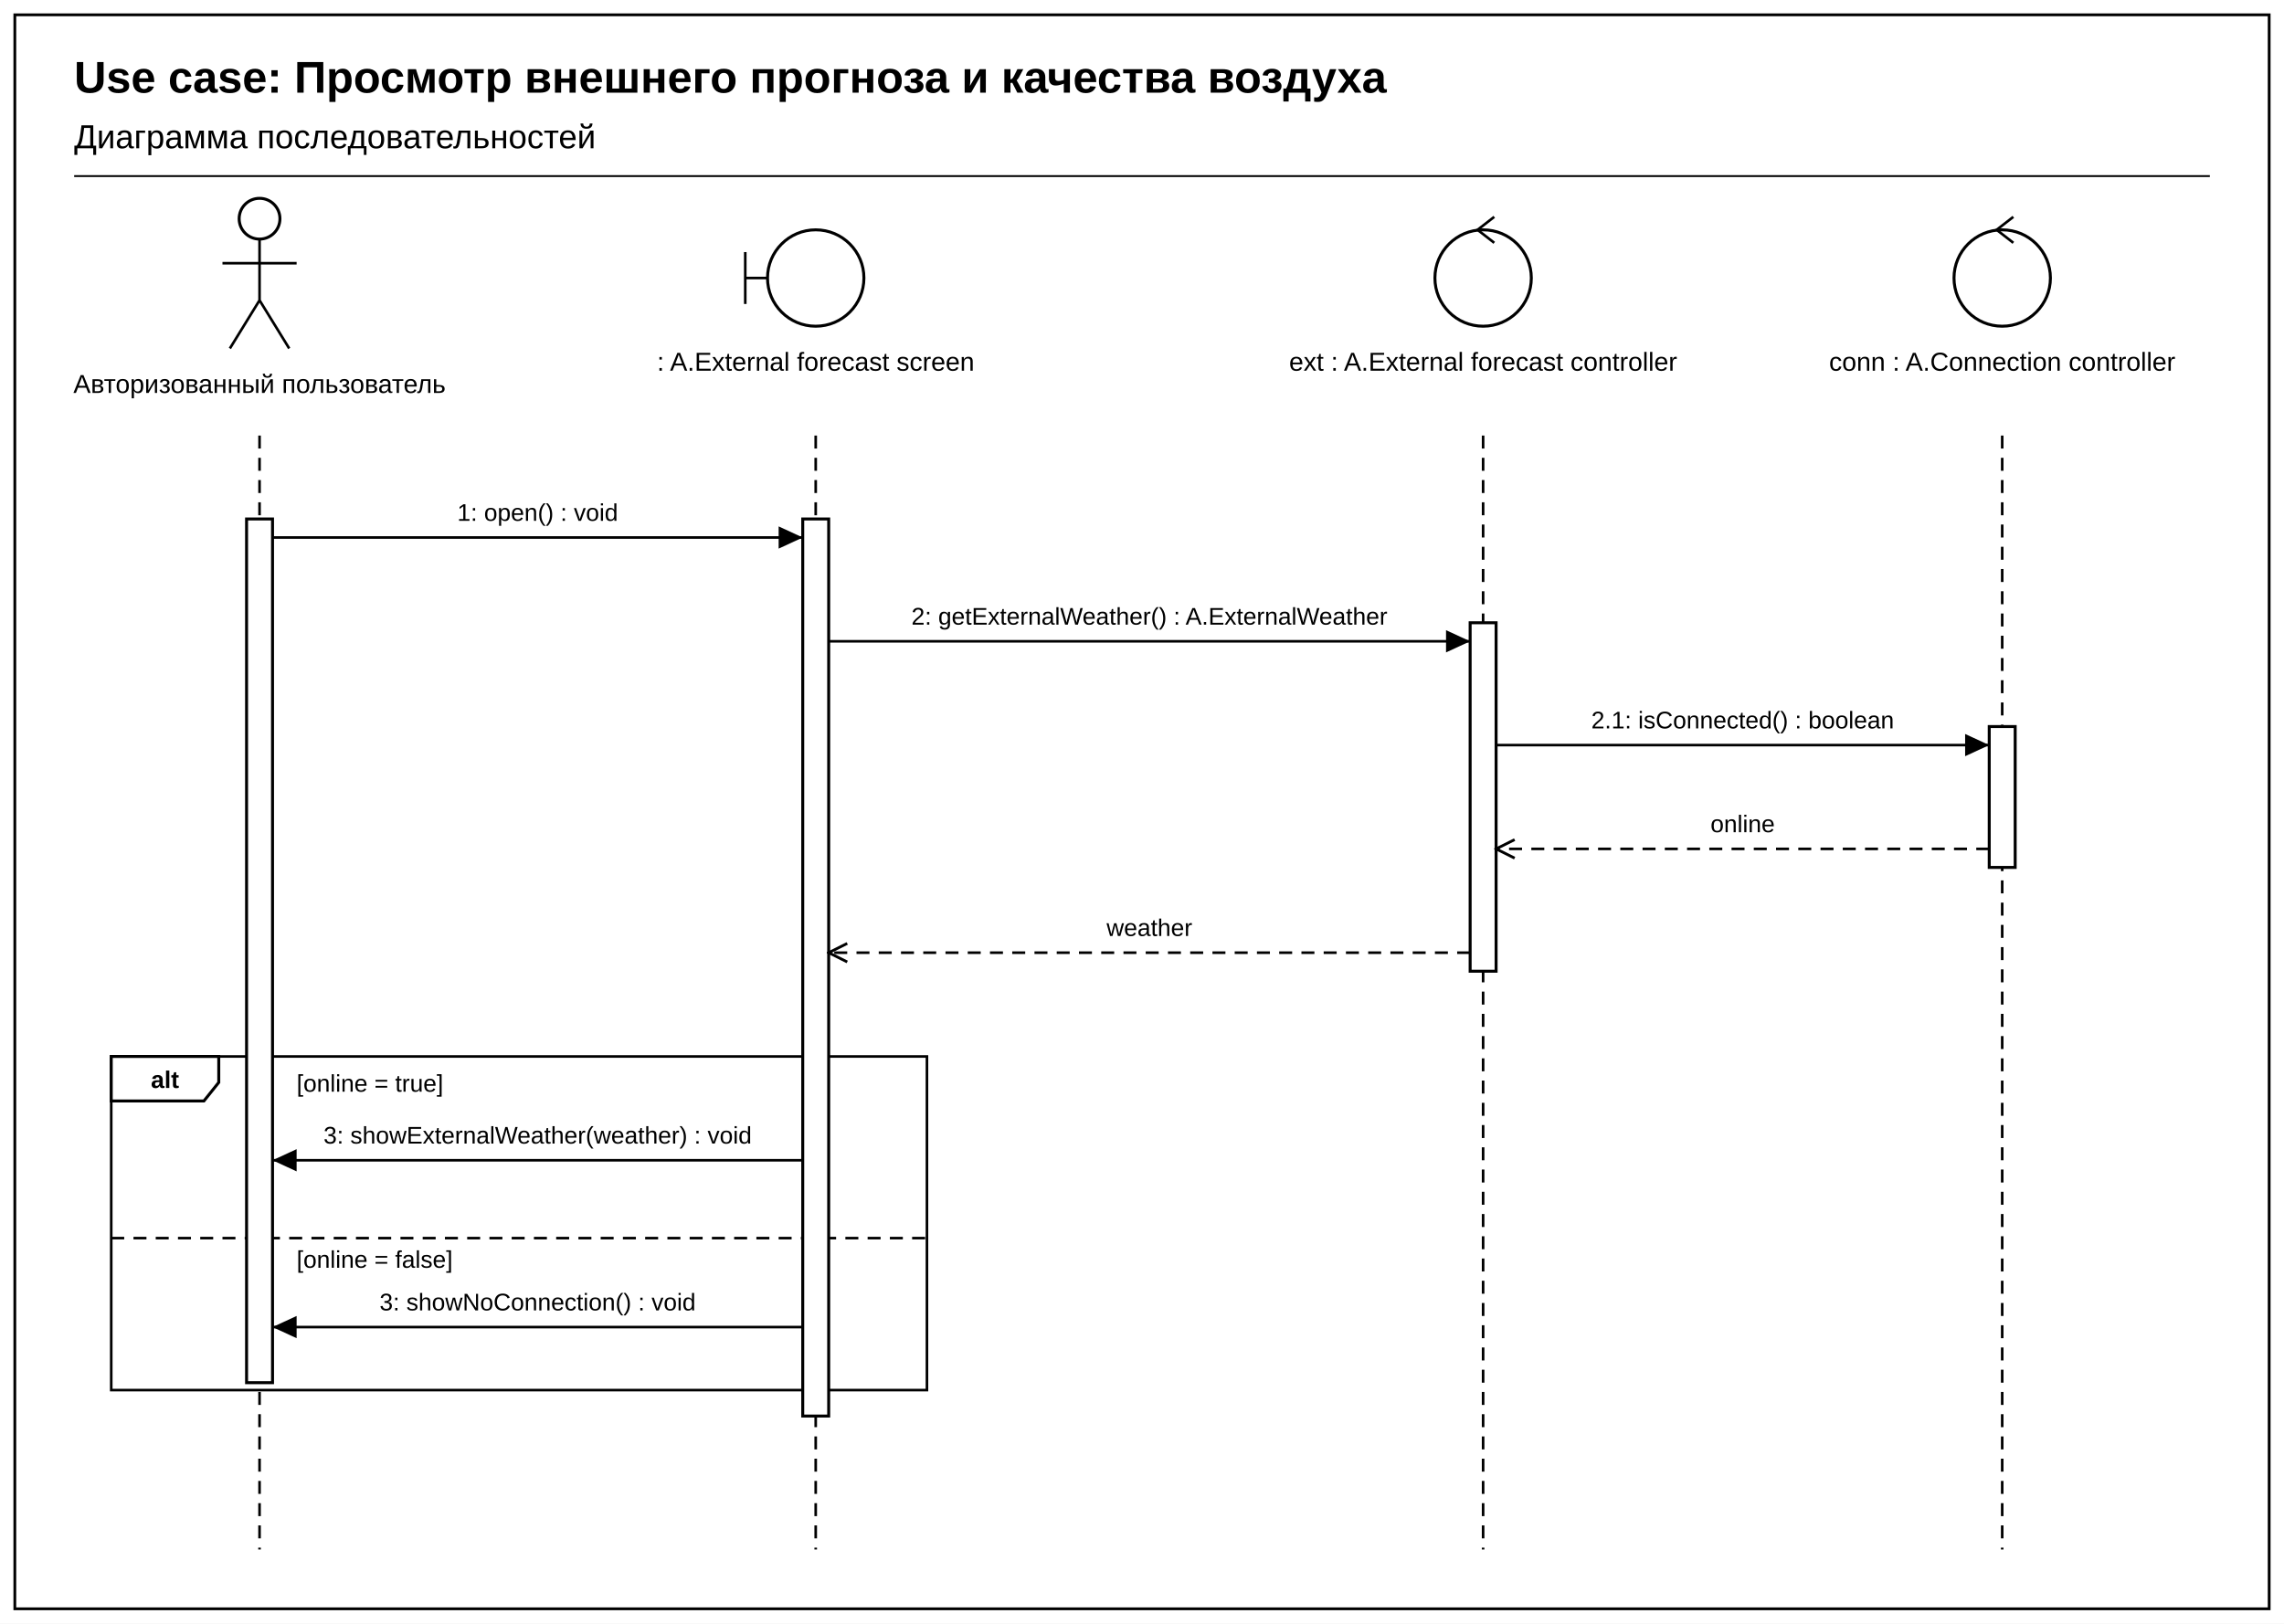
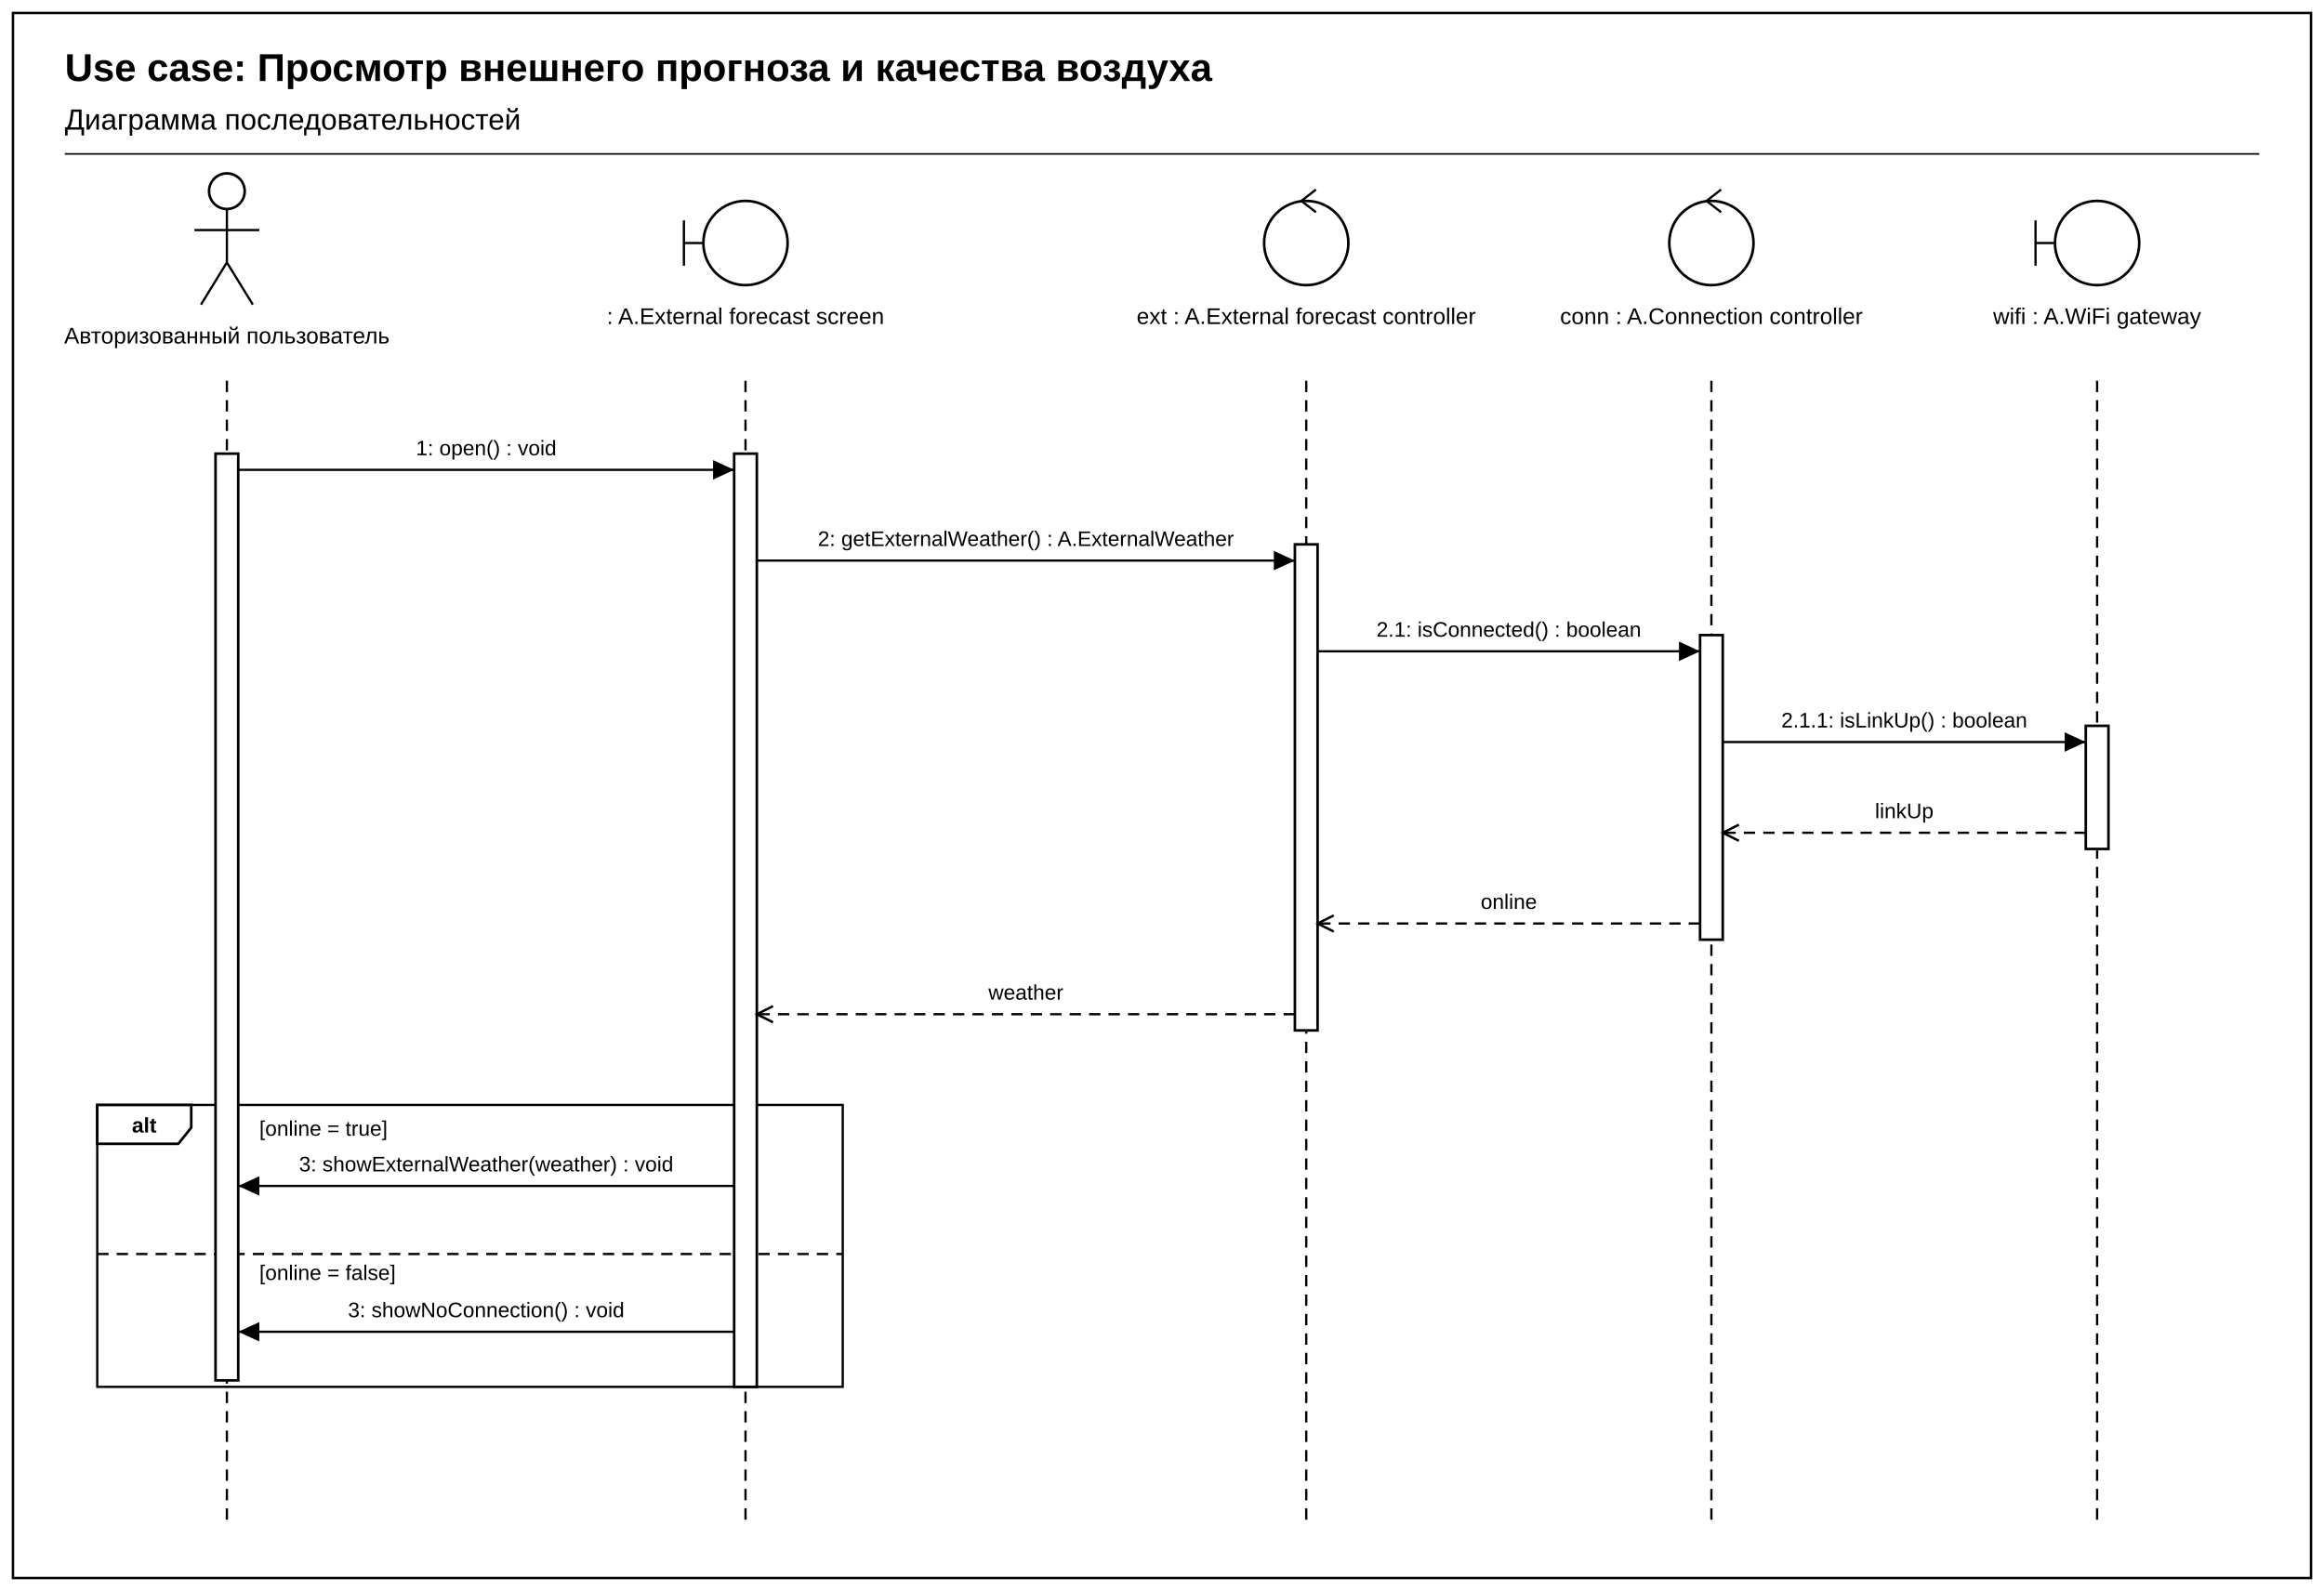
- <svg xmlns="http://www.w3.org/2000/svg" viewBox="0 0 1232 876" width="1232" height="876">
+ <svg xmlns="http://www.w3.org/2000/svg" viewBox="0 0 1434 982" width="1434" height="982">
  <style>.t{font-family:Arial,Helvetica,sans-serif;fill:#000;paint-order:stroke;stroke:#fff;stroke-width:5px;stroke-linejoin:round}.h{font-family:Arial,Helvetica,sans-serif;fill:#000}.s{fill:#fff;stroke:#000;stroke-width:1.6}.l{stroke:#000;stroke-width:1.4;fill:none}.d{stroke:#000;stroke-width:1.4;fill:none;stroke-dasharray:7 5}</style>
  <defs>
    <marker id="o" markerWidth="12" markerHeight="12" refX="11" refY="6" orient="auto" markerUnits="userSpaceOnUse">
      <path d="M1,1 L11,6 L1,11" fill="none" stroke="#000" stroke-width="1.5" />
    </marker>
    <marker id="f" markerWidth="14" markerHeight="12" refX="13" refY="6" orient="auto" markerUnits="userSpaceOnUse">
      <path d="M0,0 L13,6 L0,12 z" fill="#000" />
    </marker>
  </defs>
-   <rect width="1232" height="876" fill="#fff" />
-   <rect x="8" y="8" width="1216" height="860" fill="none" stroke="#000" stroke-width="1.5" />
+   <rect width="1434" height="982" fill="#fff" />
+   <rect x="8" y="8" width="1418" height="966" fill="none" stroke="#000" stroke-width="1.5" />
  <text x="40" y="50" text-anchor="start" font-size="24" font-weight="bold" class="h">Use case: Просмотр внешнего прогноза и качества воздуха</text>
  <text x="40" y="80" text-anchor="start" font-size="18" class="h">Диаграмма последовательностей</text>
-   <line x1="40" y1="95" x2="1192" y2="95" stroke="#000" />
-   <line class="d" x1="140" y1="235" x2="140" y2="836" />
-   <line class="d" x1="440" y1="235" x2="440" y2="836" />
-   <line class="d" x1="800" y1="235" x2="800" y2="836" />
-   <line class="d" x1="1080" y1="235" x2="1080" y2="836" />
-   <rect class="l" x="60" y="570" width="440" height="180" />
-   <path class="s" d="M60,570h58v14l-8,10h-50z" />
-   <text x="89" y="587" text-anchor="middle" font-size="13" font-weight="bold" class="h">alt</text>
-   <text x="160" y="589" text-anchor="start" font-size="13" class="h">[online = true]</text>
-   <path class="d" d="M60,668H500" />
-   <text x="160" y="684" text-anchor="start" font-size="13" class="h">[online = false]</text>
+   <line x1="40" y1="95" x2="1394" y2="95" stroke="#000" />
+   <line class="d" x1="140" y1="235" x2="140" y2="942" />
+   <line class="d" x1="460" y1="235" x2="460" y2="942" />
+   <line class="d" x1="806" y1="235" x2="806" y2="942" />
+   <line class="d" x1="1056" y1="235" x2="1056" y2="942" />
+   <line class="d" x1="1294" y1="235" x2="1294" y2="942" />
+   <rect class="l" x="60" y="682" width="460" height="174" />
+   <path class="s" d="M60,682h58v14l-8,10h-50z" />
+   <text x="89" y="699" text-anchor="middle" font-size="13" font-weight="bold" class="h">alt</text>
+   <text x="160" y="701" text-anchor="start" font-size="13" class="h">[online = true]</text>
+   <path class="d" d="M60,774H520" />
+   <text x="160" y="790" text-anchor="start" font-size="13" class="h">[online = false]</text>
  <circle class="s" cx="140" cy="118" r="11" />
  <path class="l" d="M140,129V162M120,142H160M124,188L140,162L156,188" />
  <text x="140" y="212" text-anchor="middle" font-size="14" class="t">Авторизованный пользователь</text>
-   <circle class="s" cx="440" cy="150" r="26" />
-   <path class="l" d="M414,150H402M402,136V164" />
-   <text x="440" y="200" text-anchor="middle" font-size="14" class="t">: A.External forecast screen</text>
-   <circle class="s" cx="800" cy="150" r="26" />
-   <path class="l" d="M806,117L797,124L806,131" />
-   <text x="800" y="200" text-anchor="middle" font-size="14" class="t">ext : A.External forecast controller</text>
-   <circle class="s" cx="1080" cy="150" r="26" />
-   <path class="l" d="M1086,117L1077,124L1086,131" />
-   <text x="1080" y="200" text-anchor="middle" font-size="14" class="t">conn : A.Connection controller</text>
-   <rect class="s" x="133" y="280" width="14" height="466" />
-   <rect class="s" x="433" y="280" width="14" height="484" />
-   <rect class="s" x="793" y="336" width="14" height="188" />
-   <rect class="s" x="1073" y="392" width="14" height="76" />
-   <path class="l" d="M147,290H433" marker-end="url(#f)" />
-   <text x="290" y="281" text-anchor="middle" font-size="13" class="t">1: open() : void</text>
-   <path class="l" d="M447,346H793" marker-end="url(#f)" />
-   <text x="620" y="337" text-anchor="middle" font-size="13" class="t">2: getExternalWeather() : A.ExternalWeather</text>
-   <path class="l" d="M807,402H1073" marker-end="url(#f)" />
-   <text x="940" y="393" text-anchor="middle" font-size="13" class="t">2.1: isConnected() : boolean</text>
-   <path class="d" d="M1073,458H807" marker-end="url(#o)" />
-   <text x="940" y="449" text-anchor="middle" font-size="13" class="t">online</text>
-   <path class="d" d="M793,514H447" marker-end="url(#o)" />
-   <text x="620" y="505" text-anchor="middle" font-size="13" class="t">weather</text>
-   <path class="l" d="M433,626H147" marker-end="url(#f)" />
-   <text x="290" y="617" text-anchor="middle" font-size="13" class="t">3: showExternalWeather(weather) : void</text>
-   <path class="l" d="M433,716H147" marker-end="url(#f)" />
-   <text x="290" y="707" text-anchor="middle" font-size="13" class="t">3: showNoConnection() : void</text>
+   <circle class="s" cx="460" cy="150" r="26" />
+   <path class="l" d="M434,150H422M422,136V164" />
+   <text x="460" y="200" text-anchor="middle" font-size="14" class="t">: A.External forecast screen</text>
+   <circle class="s" cx="806" cy="150" r="26" />
+   <path class="l" d="M812,117L803,124L812,131" />
+   <text x="806" y="200" text-anchor="middle" font-size="14" class="t">ext : A.External forecast controller</text>
+   <circle class="s" cx="1056" cy="150" r="26" />
+   <path class="l" d="M1062,117L1053,124L1062,131" />
+   <text x="1056" y="200" text-anchor="middle" font-size="14" class="t">conn : A.Connection controller</text>
+   <circle class="s" cx="1294" cy="150" r="26" />
+   <path class="l" d="M1268,150H1256M1256,136V164" />
+   <text x="1294" y="200" text-anchor="middle" font-size="14" class="t">wifi : A.WiFi gateway</text>
+   <rect class="s" x="133" y="280" width="14" height="572" />
+   <rect class="s" x="453" y="280" width="14" height="576" />
+   <rect class="s" x="799" y="336" width="14" height="300" />
+   <rect class="s" x="1049" y="392" width="14" height="188" />
+   <rect class="s" x="1287" y="448" width="14" height="76" />
+   <path class="l" d="M147,290H453" marker-end="url(#f)" />
+   <text x="300" y="281" text-anchor="middle" font-size="13" class="t">1: open() : void</text>
+   <path class="l" d="M467,346H799" marker-end="url(#f)" />
+   <text x="633" y="337" text-anchor="middle" font-size="13" class="t">2: getExternalWeather() : A.ExternalWeather</text>
+   <path class="l" d="M813,402H1049" marker-end="url(#f)" />
+   <text x="931" y="393" text-anchor="middle" font-size="13" class="t">2.1: isConnected() : boolean</text>
+   <path class="l" d="M1063,458H1287" marker-end="url(#f)" />
+   <text x="1175" y="449" text-anchor="middle" font-size="13" class="t">2.1.1: isLinkUp() : boolean</text>
+   <path class="d" d="M1287,514H1063" marker-end="url(#o)" />
+   <text x="1175" y="505" text-anchor="middle" font-size="13" class="t">linkUp</text>
+   <path class="d" d="M1049,570H813" marker-end="url(#o)" />
+   <text x="931" y="561" text-anchor="middle" font-size="13" class="t">online</text>
+   <path class="d" d="M799,626H467" marker-end="url(#o)" />
+   <text x="633" y="617" text-anchor="middle" font-size="13" class="t">weather</text>
+   <path class="l" d="M453,732H147" marker-end="url(#f)" />
+   <text x="300" y="723" text-anchor="middle" font-size="13" class="t">3: showExternalWeather(weather) : void</text>
+   <path class="l" d="M453,822H147" marker-end="url(#f)" />
+   <text x="300" y="813" text-anchor="middle" font-size="13" class="t">3: showNoConnection() : void</text>
</svg>
